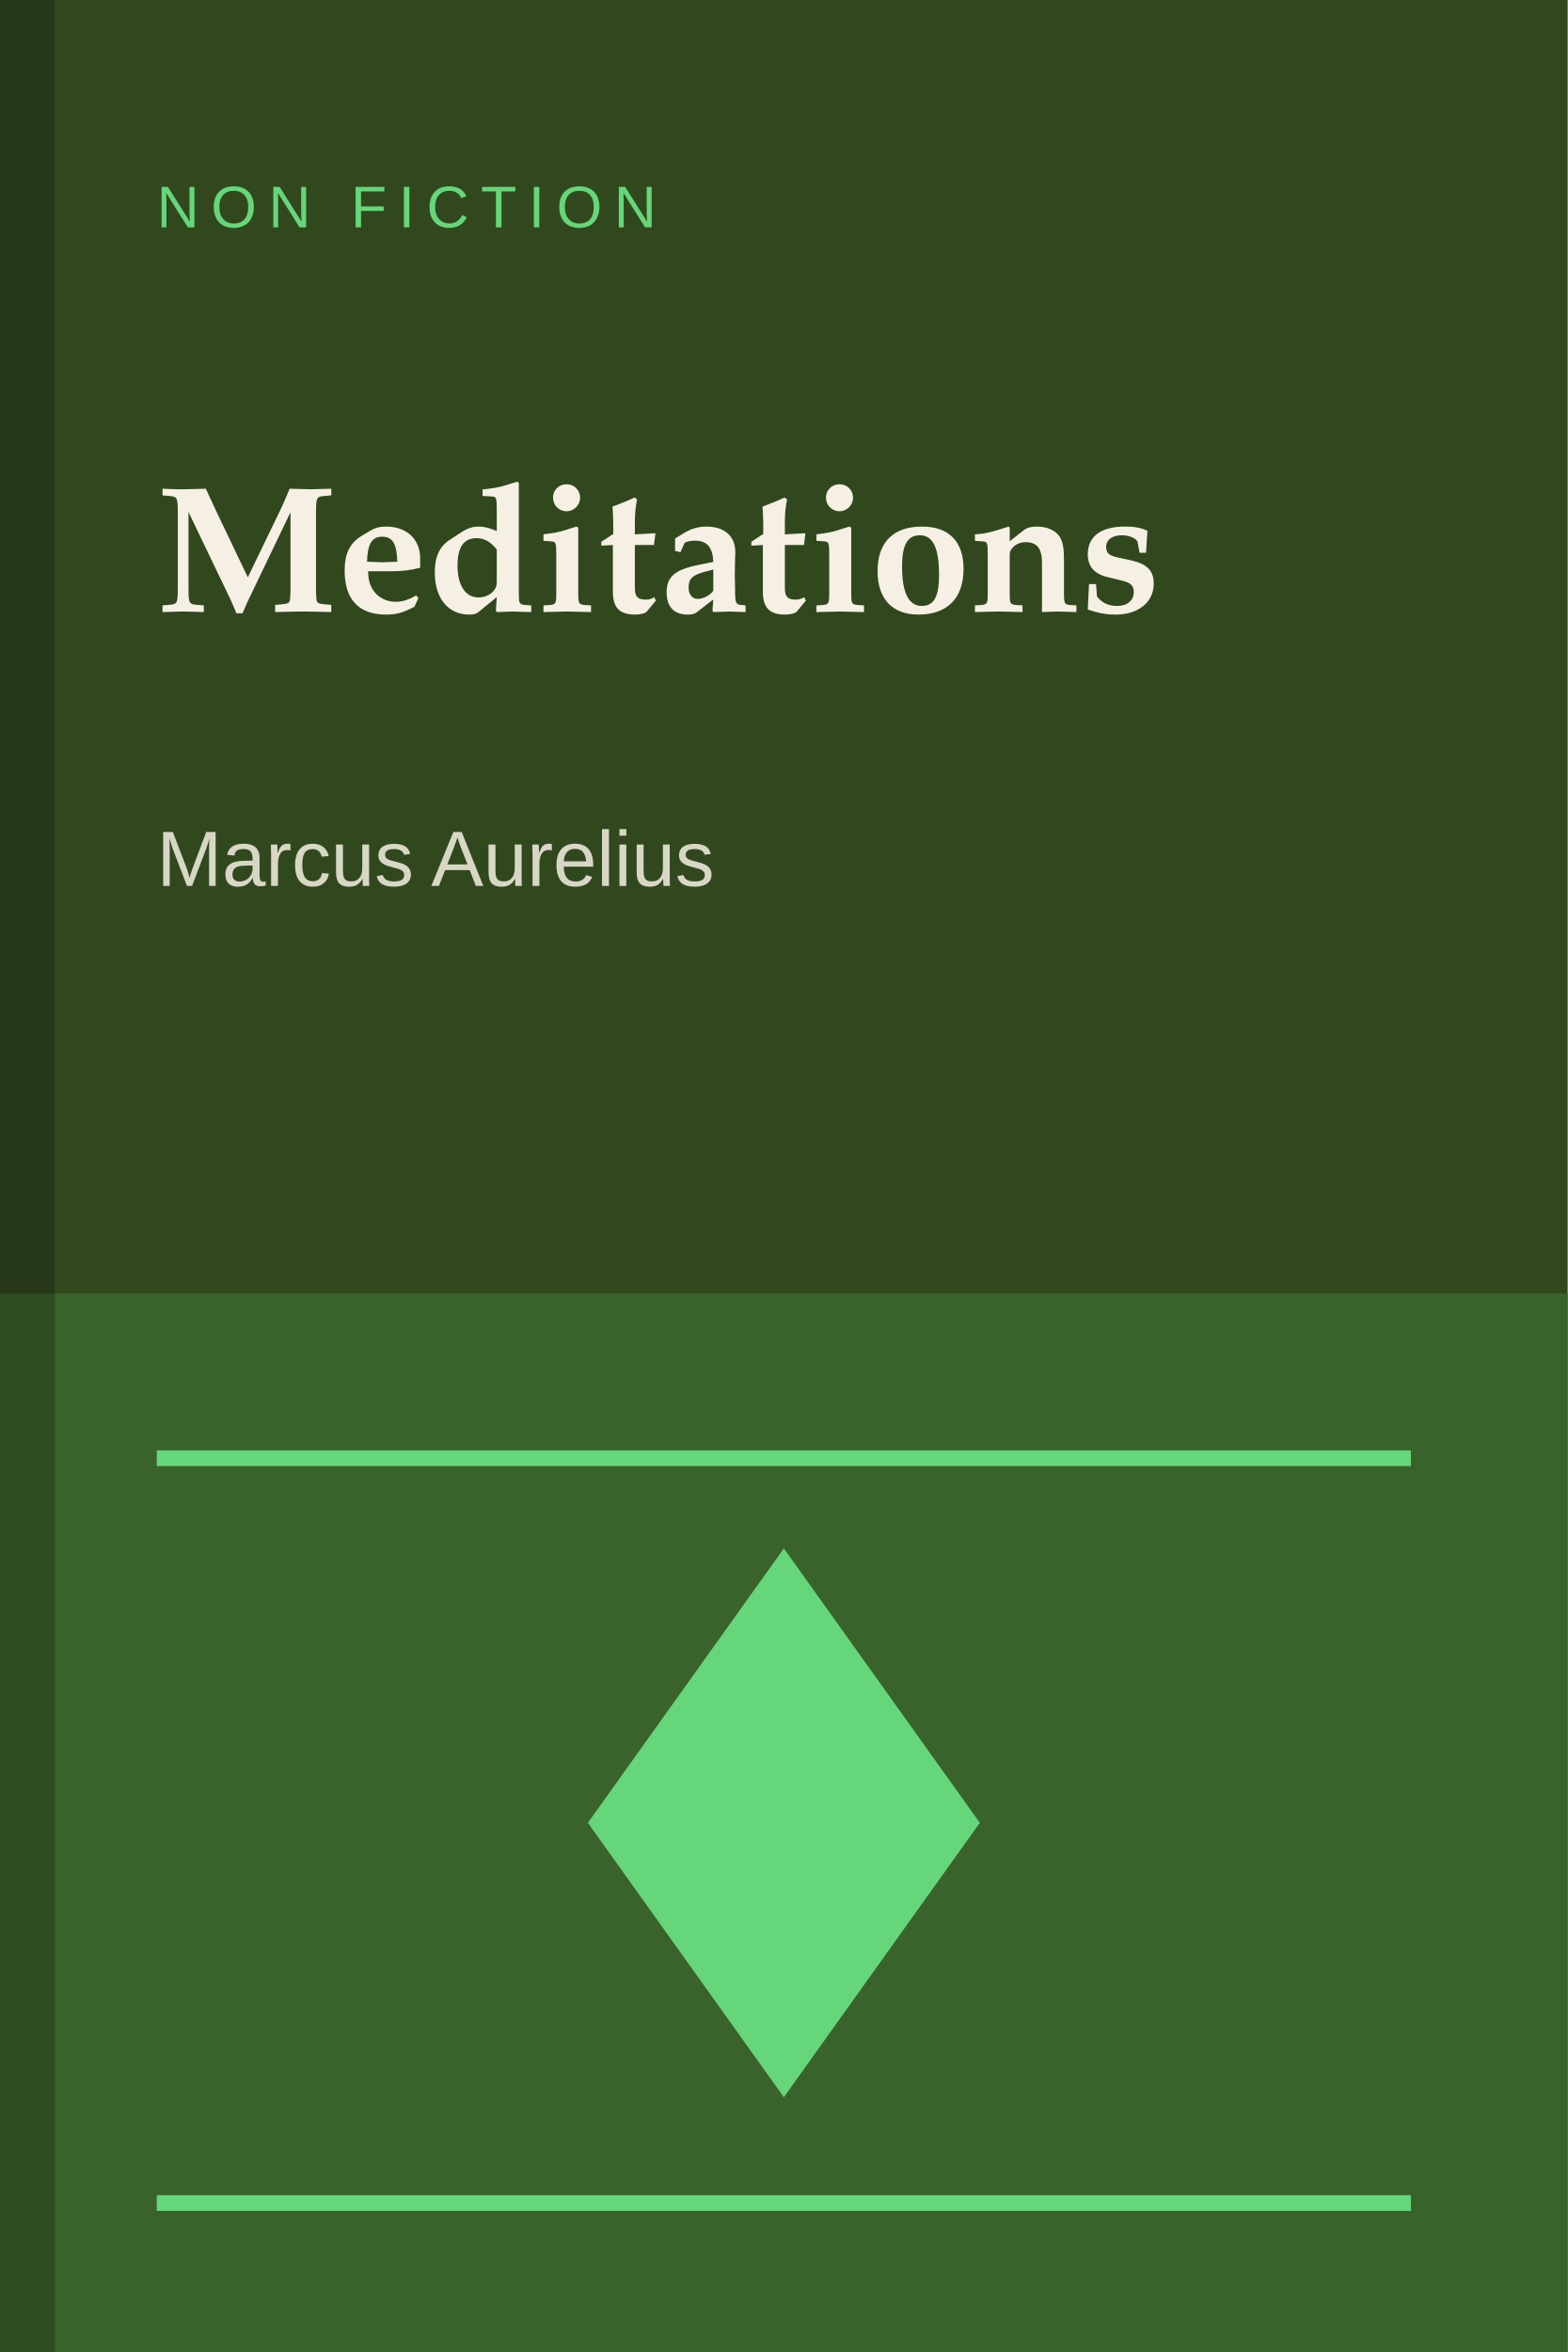
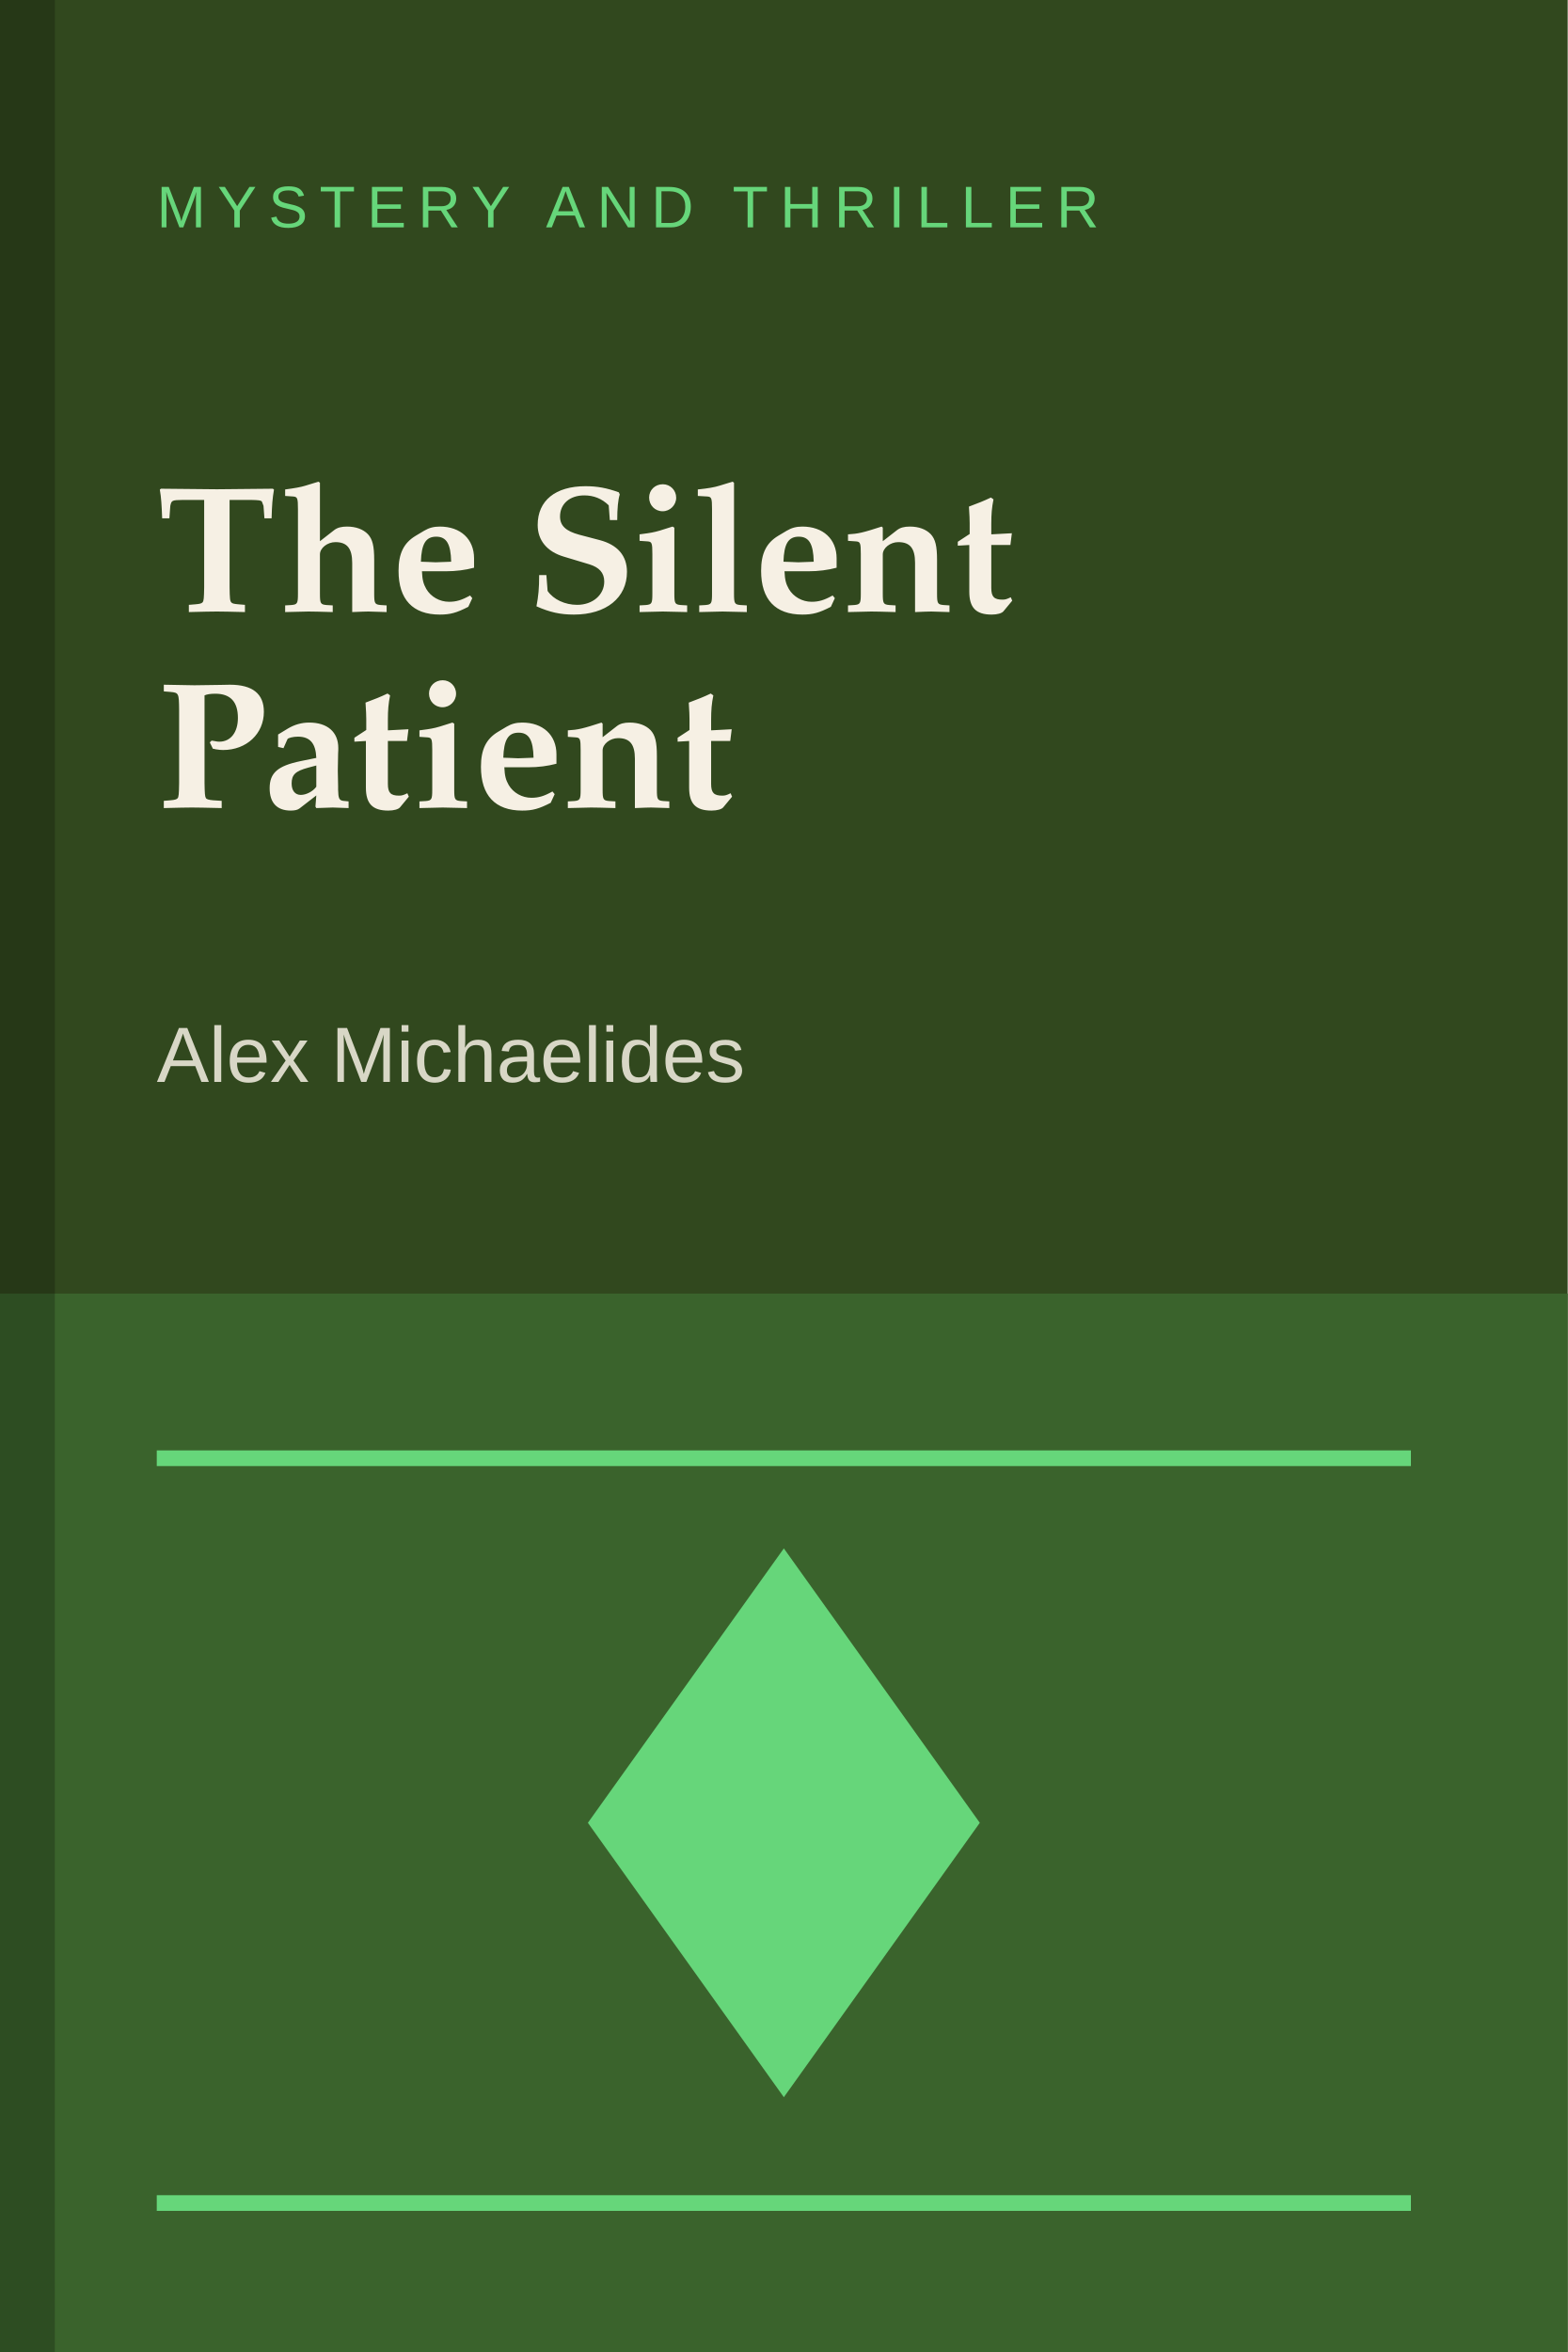
- <svg xmlns="http://www.w3.org/2000/svg" viewBox="0 0 400 600" width="400" height="600" role="img" aria-label="Meditations by Marcus Aurelius">
+ <svg xmlns="http://www.w3.org/2000/svg" viewBox="0 0 400 600" width="400" height="600" role="img" aria-label="The Silent Patient by Alex Michaelides">
  <rect width="400" height="600" fill="#31481E" />
  <rect x="0" y="330" width="400" height="270" fill="#3A632C" />
  <rect x="40" y="370" width="320" height="4" fill="#66D67A" />
  <rect x="40" y="560" width="320" height="4" fill="#66D67A" />
  <polygon points="200,395 250,465 200,535 150,465" fill="#66D67A" />
  <rect x="0" y="0" width="14" height="600" fill="#000" opacity=".22" />
-   <text x="40" y="58" font-family="Segoe UI, Arial, sans-serif" font-size="15" letter-spacing="3" fill="#66D67A">NON FICTION</text>
+   <text x="40" y="58" font-family="Segoe UI, Arial, sans-serif" font-size="15" letter-spacing="3" fill="#66D67A">MYSTERY AND THRILLER</text>
  <text x="40" y="156" font-family="Georgia, 'Palatino Linotype', serif" font-size="46" font-weight="700" fill="#F6F0E4">
-     <tspan x="40" dy="0">Meditations</tspan>
+     <tspan x="40" dy="0">The Silent</tspan>
+     <tspan x="40" dy="50">Patient</tspan>
  </text>
-   <text x="40" y="226" font-family="Segoe UI, Arial, sans-serif" font-size="20" fill="#F6F0E4" opacity=".85">Marcus Aurelius</text>
+   <text x="40" y="276" font-family="Segoe UI, Arial, sans-serif" font-size="20" fill="#F6F0E4" opacity=".85">Alex Michaelides</text>
</svg>
